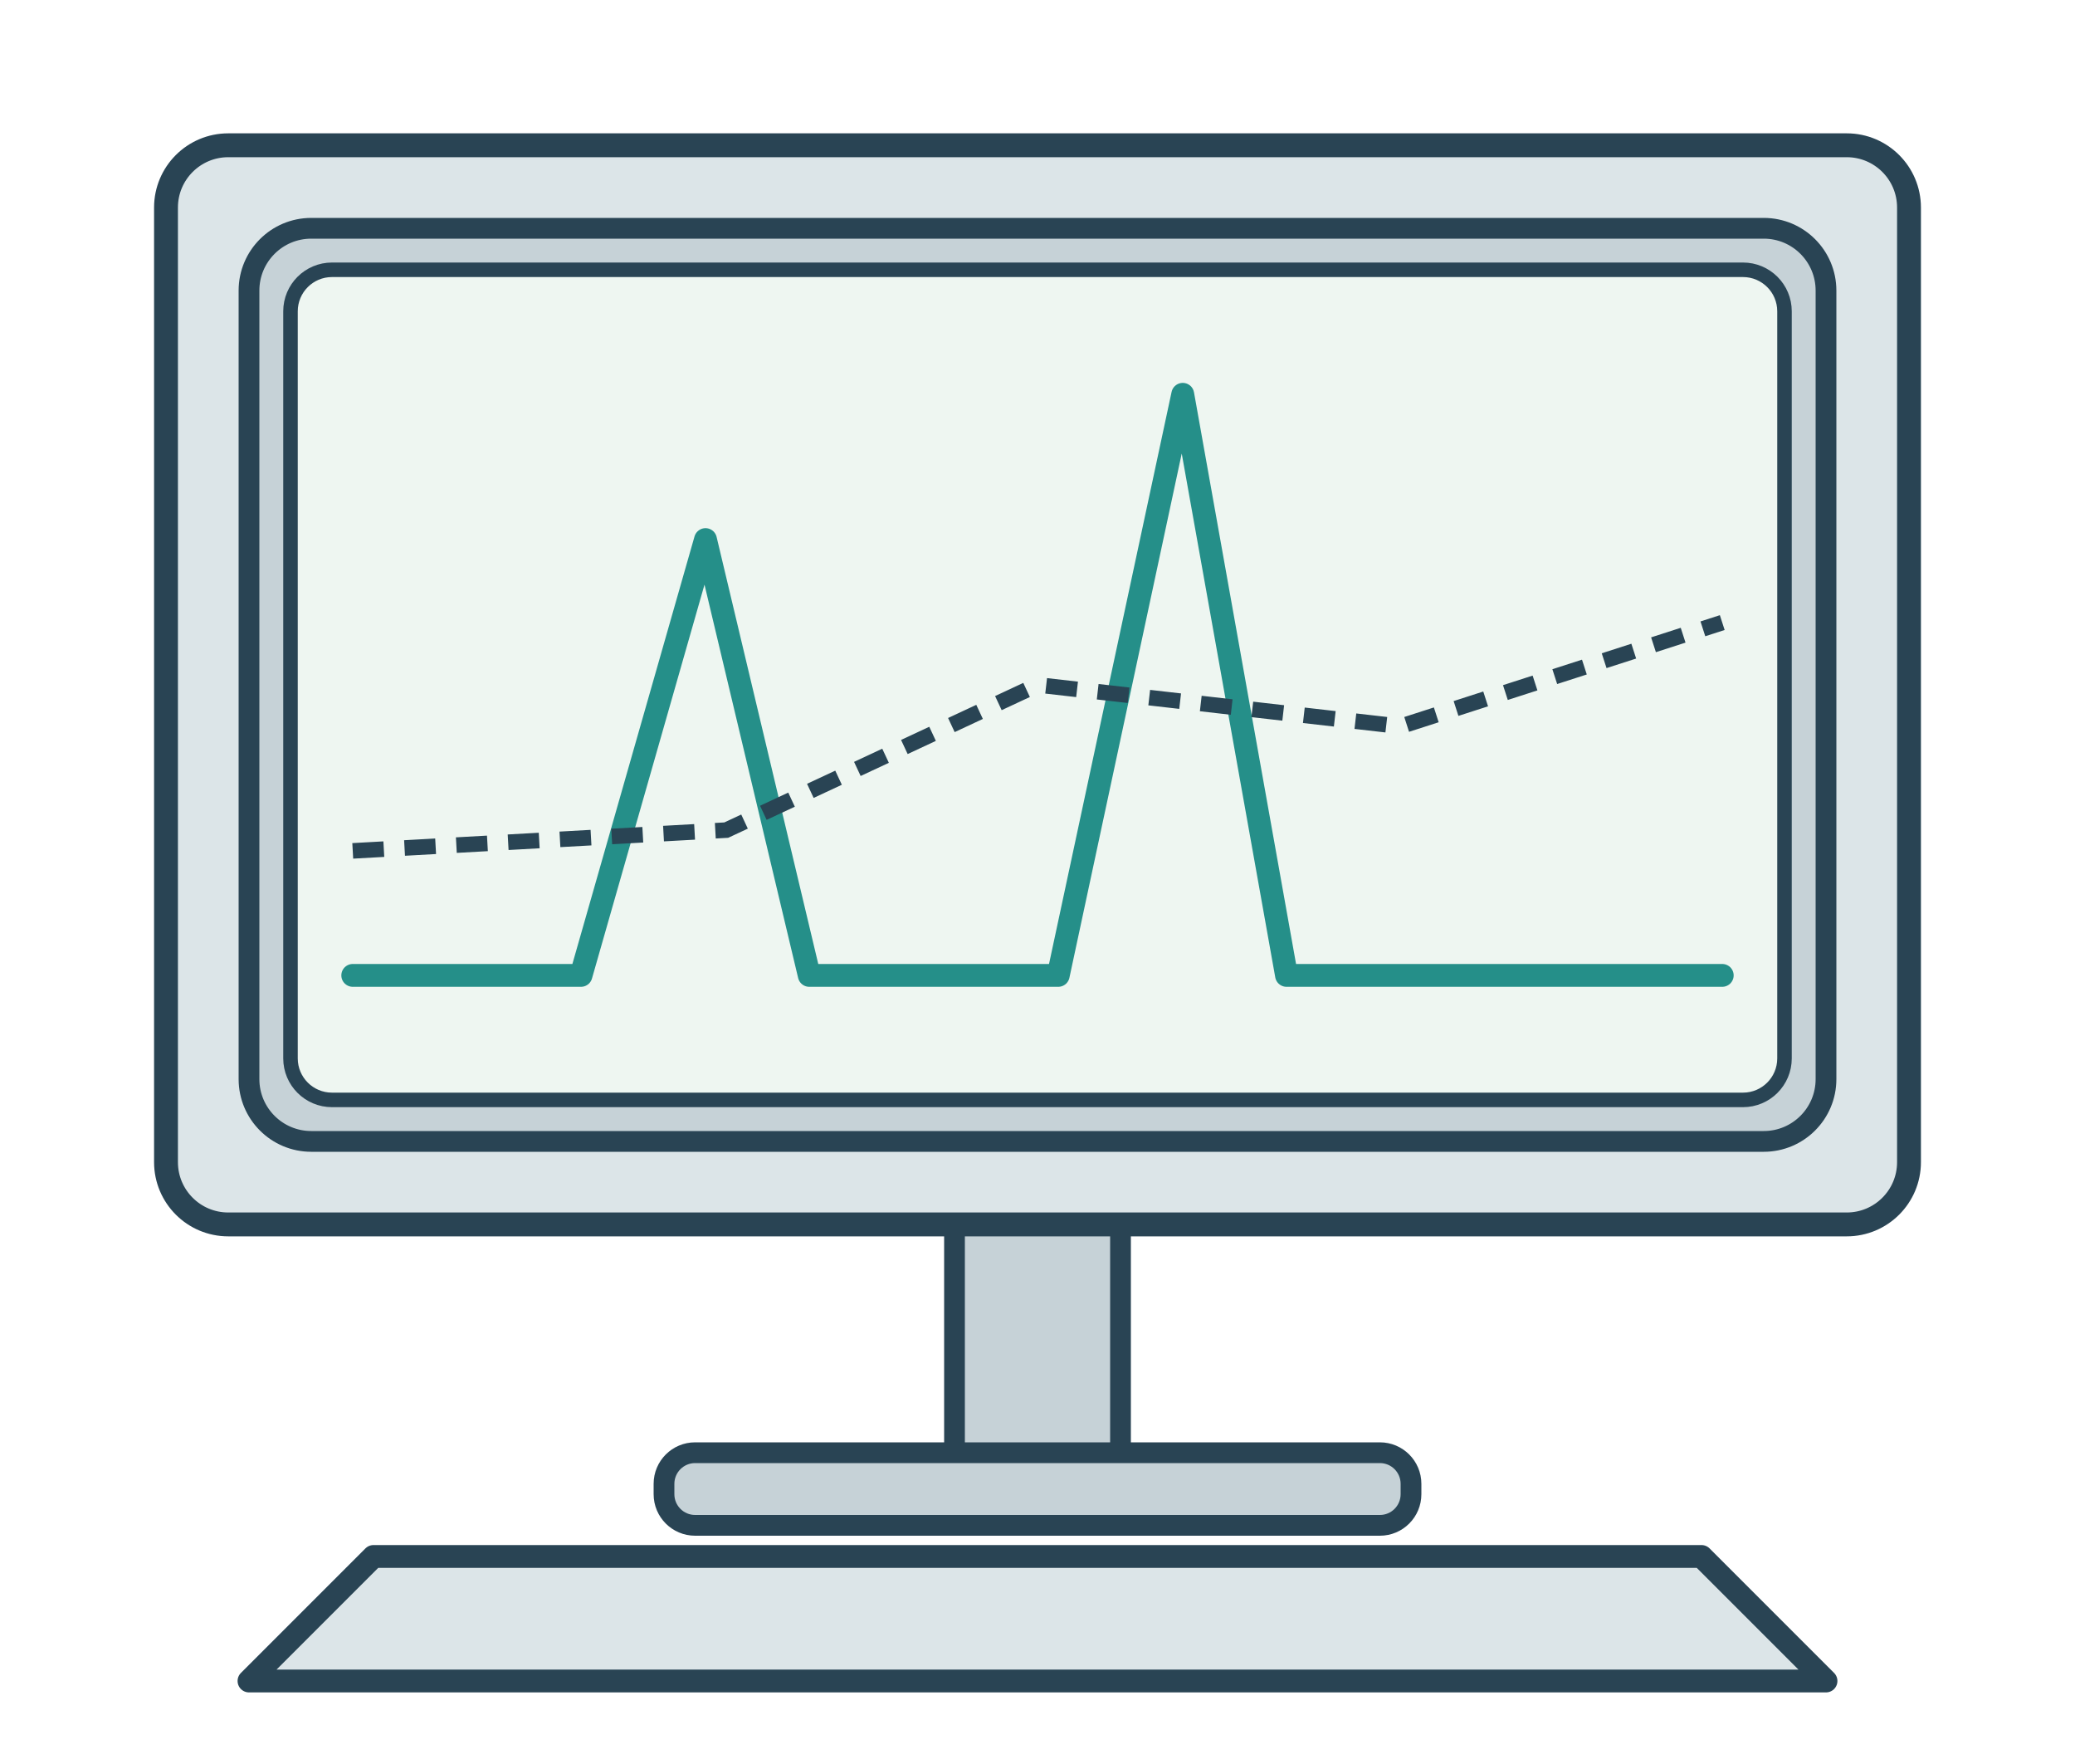
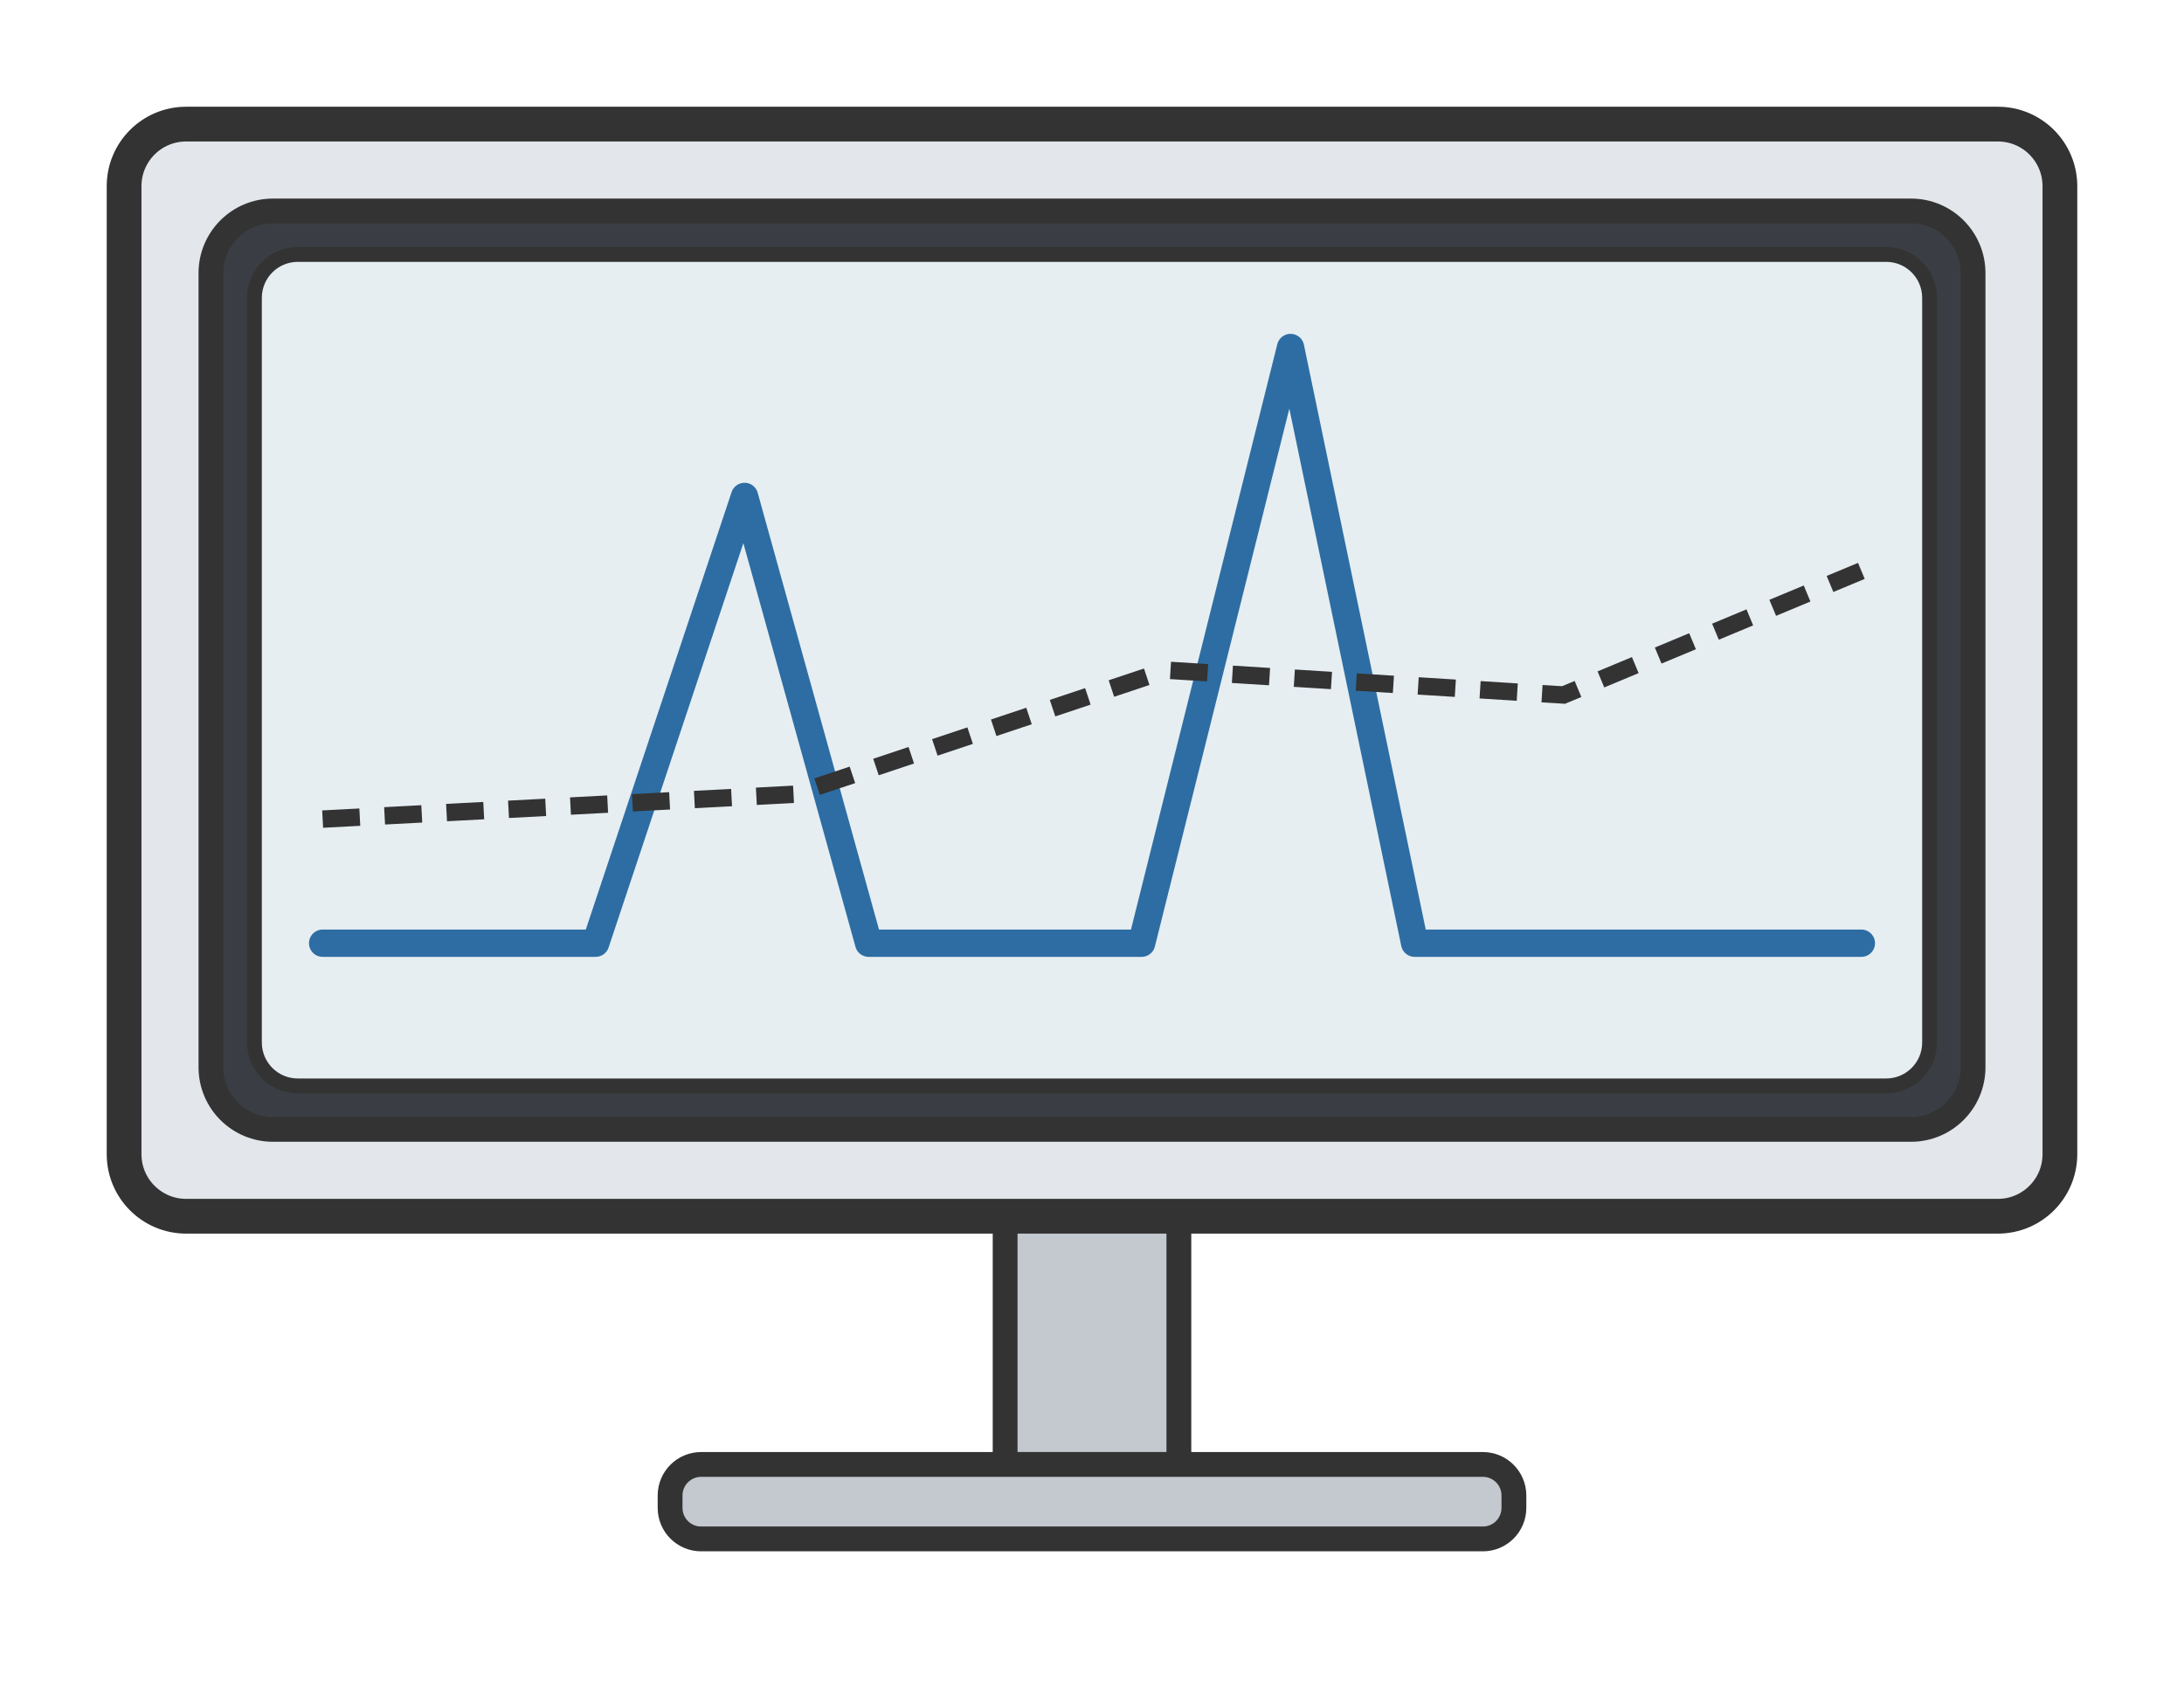
- <svg xmlns="http://www.w3.org/2000/svg" width="200" height="170" viewBox="0 0 200 170">
-   <rect x="92" y="116" width="16" height="28" fill="#C6D2D7" stroke="#294454" stroke-width="2.0" />
-   <rect x="64" y="140" width="72" height="7" rx="3" fill="#C6D2D7" stroke="#294454" stroke-width="2.0" />
-   <path d="M24 162 H176 L164 150 H36 Z" fill="#DCE5E8" stroke="#294454" stroke-width="2.2" stroke-linejoin="round" />
-   <rect x="16" y="14" width="168" height="104" rx="6" fill="#DCE5E8" stroke="#294454" stroke-width="2.3" />
-   <rect x="24" y="22" width="152" height="88" rx="6" fill="#C6D2D7" stroke="#294454" stroke-width="2.0" />
-   <rect x="28" y="26" width="144" height="80" rx="4" fill="#EEF6F1" stroke="#294454" stroke-width="1.4" />
-   <polyline points="34,94 56,94 68,52 78,94 102,94 114,38 124,94 166,94" fill="none" stroke="#258F89" stroke-width="2.2" stroke-linecap="round" stroke-linejoin="round" />
-   <polyline points="34,82 70,80 100,66 135,70 166,60" fill="none" stroke="#294454" stroke-width="1.5" stroke-dasharray="3 2" />
+ <svg xmlns="http://www.w3.org/2000/svg" width="176" height="136" viewBox="0 0 176 136">
+   <rect x="81" y="96" width="14" height="22" fill="#C4C9D0" stroke="#333333" stroke-width="2.0" />
+   <rect x="54" y="118" width="68" height="6" rx="2.5" fill="#C4C9D0" stroke="#333333" stroke-width="2.0" />
+   <rect x="10" y="10" width="156" height="88" rx="5" fill="#E3E6EB" stroke="#333333" stroke-width="2.8" />
+   <rect x="17" y="17" width="142" height="74" rx="5" fill="#3A3E44" stroke="#333333" stroke-width="2.0" />
+   <rect x="20.5" y="20.5" width="135" height="67" rx="3.5" fill="#E6EEF2" stroke="#333333" stroke-width="1.2" />
+   <polyline points="26,76 48,76 60,40 70,76 92,76 104,28 114,76 150,76" fill="none" stroke="#2D6DA3" stroke-width="2.2" stroke-linecap="round" stroke-linejoin="round" />
+   <polyline points="26,66 64,64 94,54 126,56 150,46" fill="none" stroke="#333333" stroke-width="1.4" stroke-dasharray="3 2" />
</svg>
